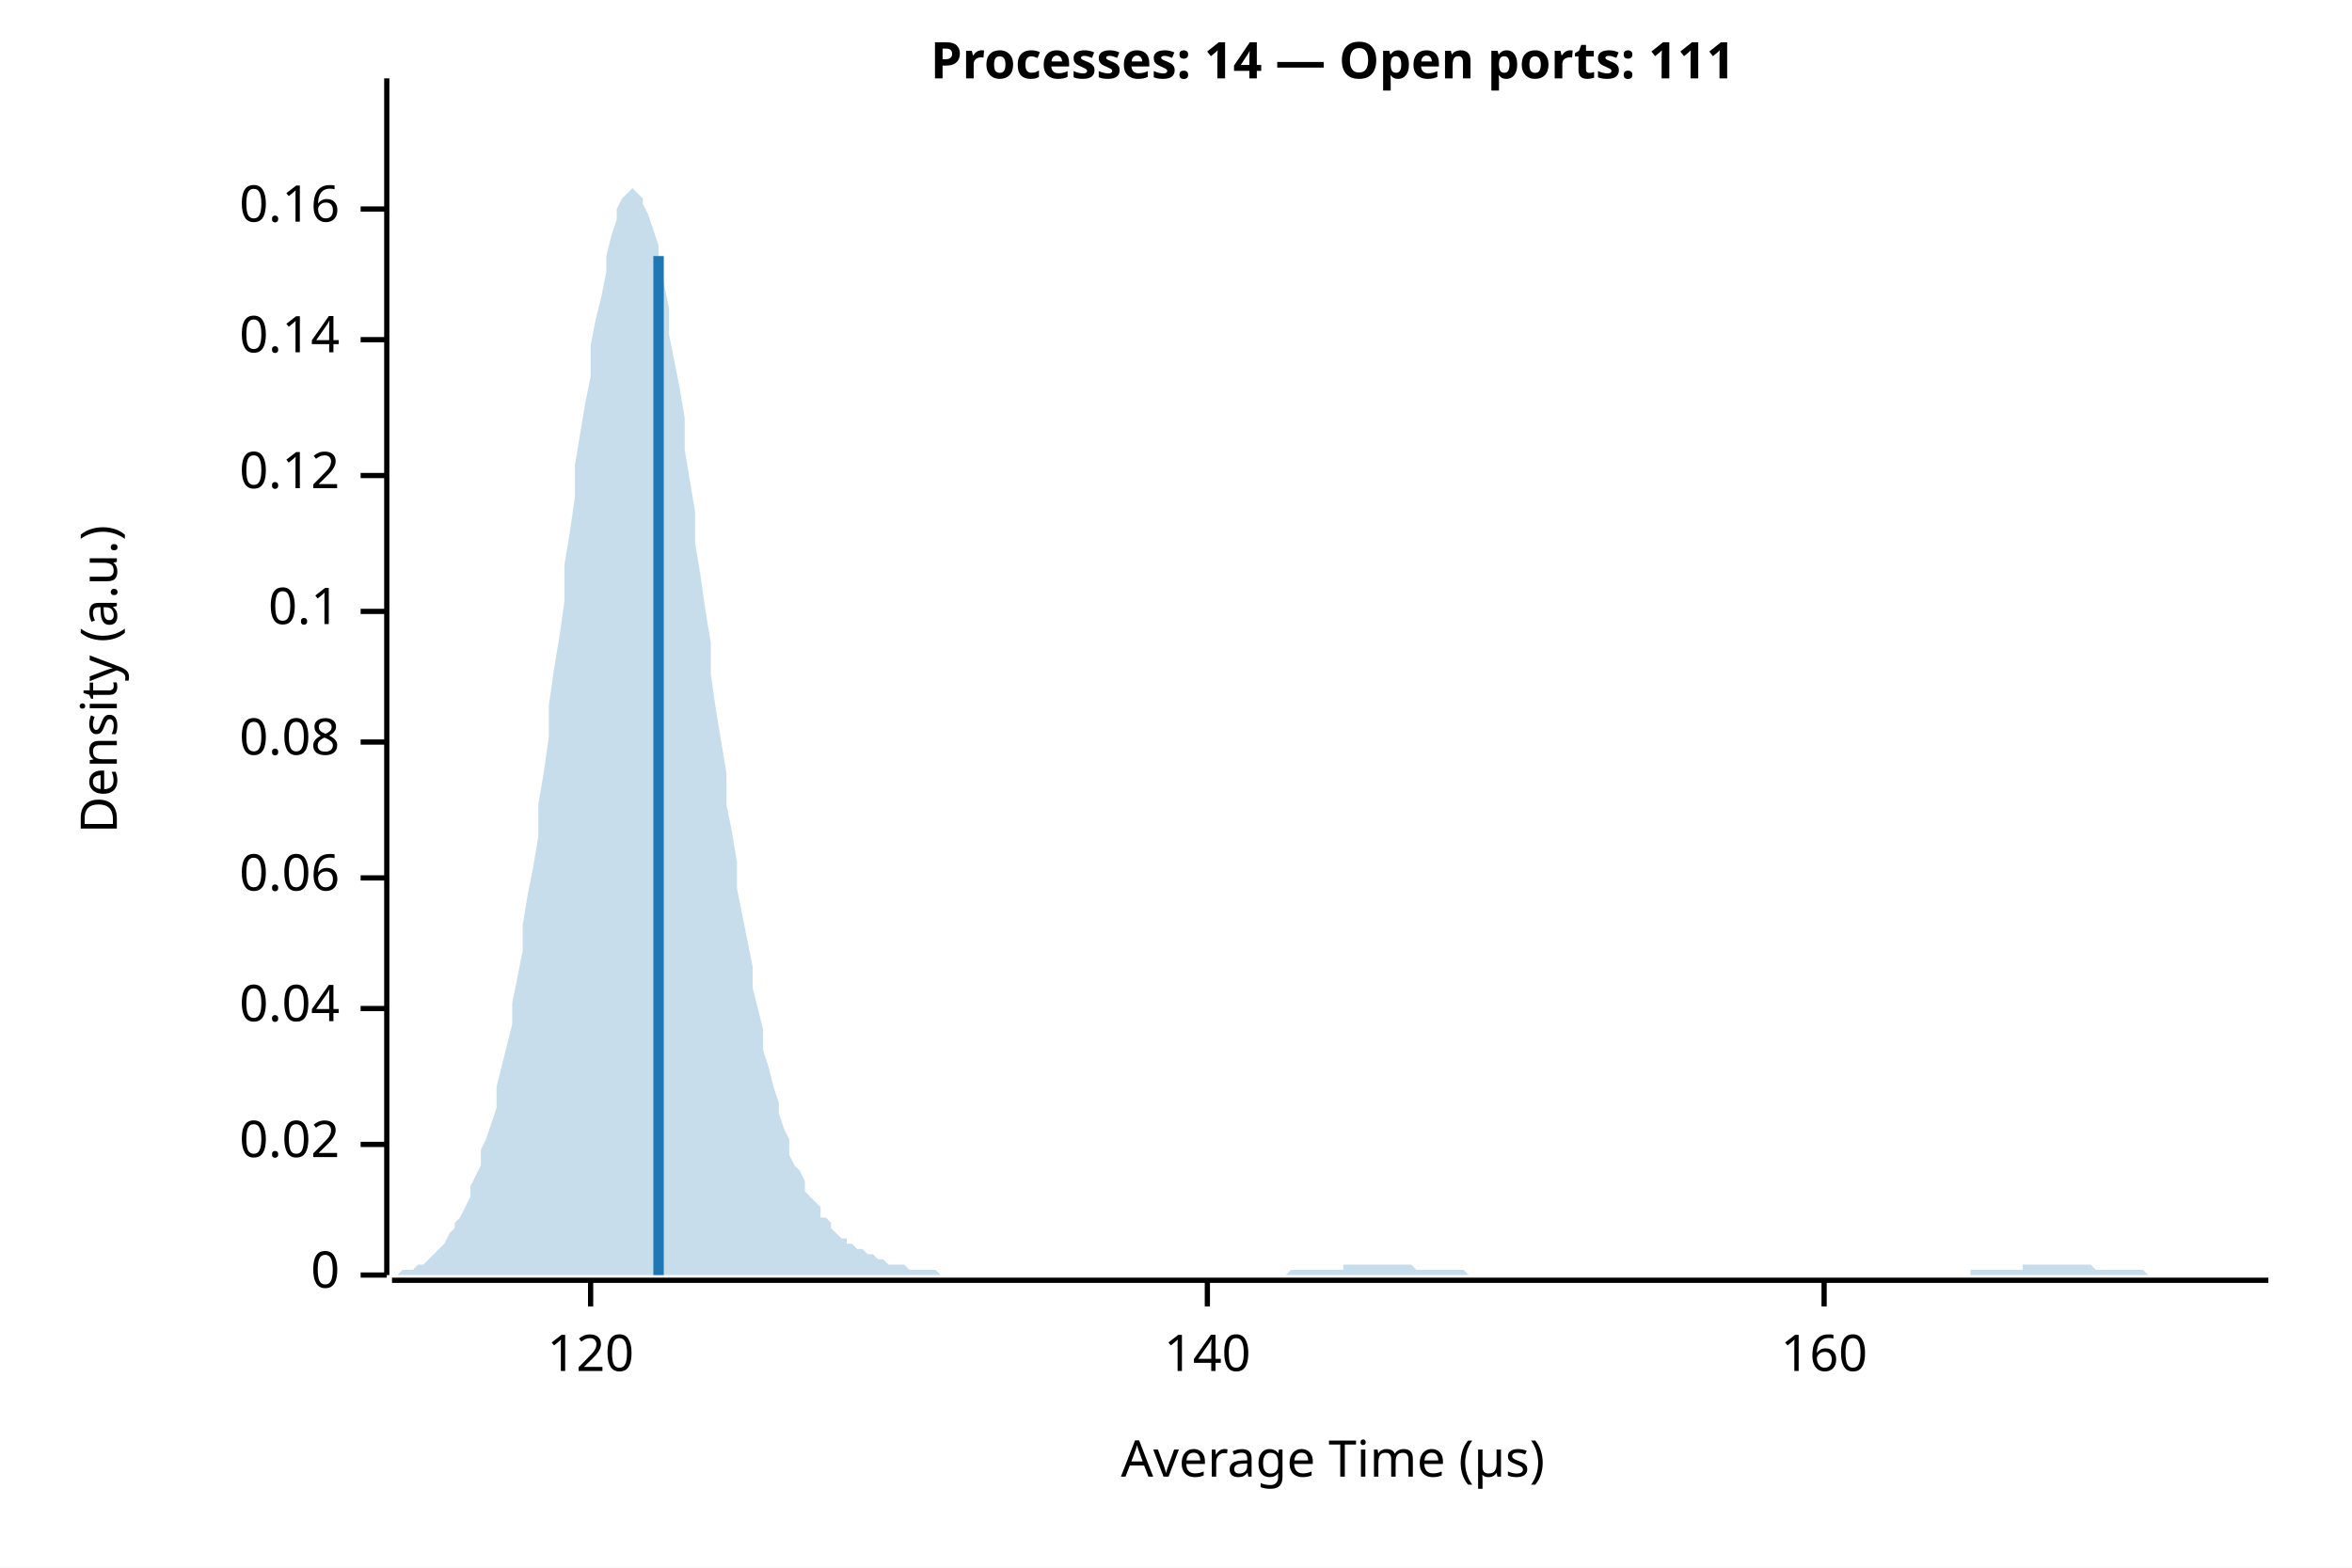
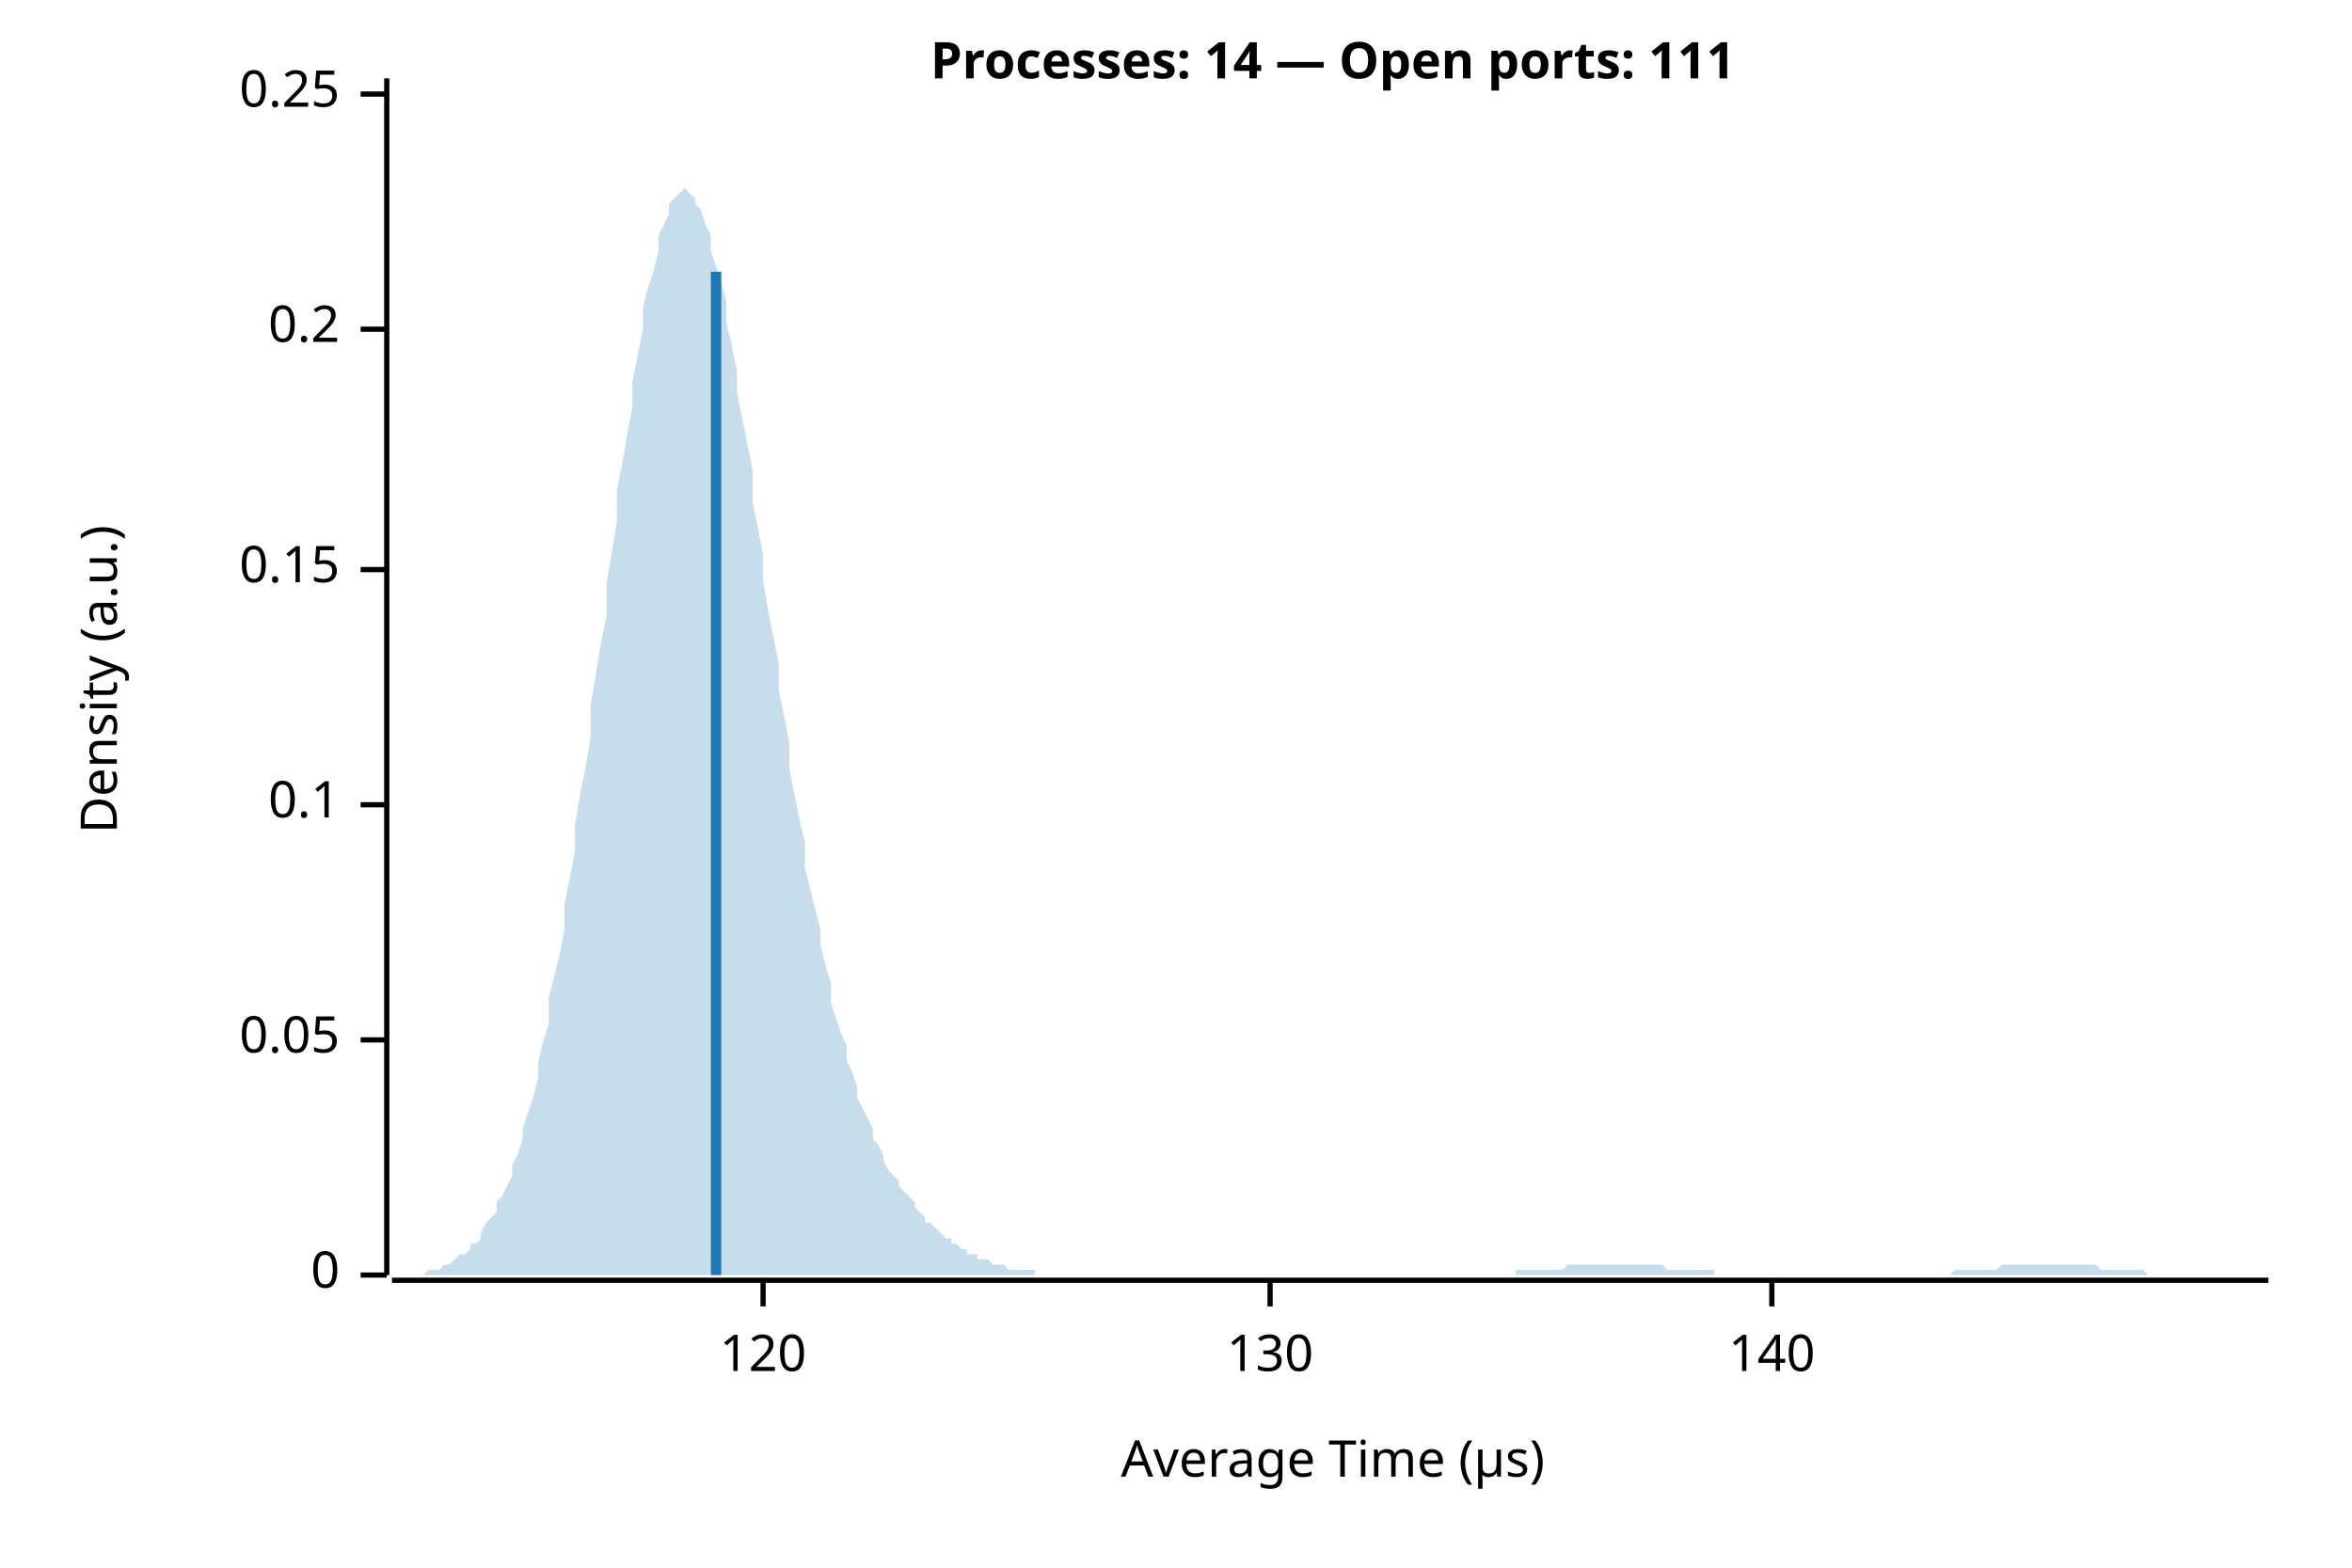
<svg xmlns="http://www.w3.org/2000/svg" width="450" height="300" viewBox="0 0 450 300">
  <rect width="100%" height="100%" fill="white" />
  <text x="255" y="15" font-weight="bold" text-anchor="middle" font-family="sans-serif" font-size="9.677" opacity="1" fill="#000000">Processes: 14 — Open ports: 111</text>
  <text x="15" y="130" dy="0.76em" text-anchor="middle" font-family="sans-serif" font-size="9.677" opacity="1" fill="#000000" transform="rotate(270, 15, 130)">
Density (a.u.)
</text>
  <text x="255" y="285" dy="-0.5ex" text-anchor="middle" font-family="sans-serif" font-size="9.677" opacity="1" fill="#000000">
Average Time (µs)
</text>
  <polyline fill="none" opacity="1" stroke="#000000" stroke-width="1" points="74,15 74,244 " />
  <text x="65" y="244" dy="0.5ex" text-anchor="end" font-family="sans-serif" font-size="9.677" opacity="1" fill="#000000">
0
</text>
  <polyline fill="none" opacity="1" stroke="#000000" stroke-width="1" points="69,244 74,244 " />
-   <text x="65" y="219" dy="0.5ex" text-anchor="end" font-family="sans-serif" font-size="9.677" opacity="1" fill="#000000">
- 0.02
+   <text x="65" y="199" dy="0.5ex" text-anchor="end" font-family="sans-serif" font-size="9.677" opacity="1" fill="#000000">
+ 0.05
</text>
-   <polyline fill="none" opacity="1" stroke="#000000" stroke-width="1" points="69,219 74,219 " />
-   <text x="65" y="193" dy="0.5ex" text-anchor="end" font-family="sans-serif" font-size="9.677" opacity="1" fill="#000000">
- 0.04
- </text>
-   <polyline fill="none" opacity="1" stroke="#000000" stroke-width="1" points="69,193 74,193 " />
-   <text x="65" y="168" dy="0.5ex" text-anchor="end" font-family="sans-serif" font-size="9.677" opacity="1" fill="#000000">
- 0.06
- </text>
-   <polyline fill="none" opacity="1" stroke="#000000" stroke-width="1" points="69,168 74,168 " />
-   <text x="65" y="142" dy="0.5ex" text-anchor="end" font-family="sans-serif" font-size="9.677" opacity="1" fill="#000000">
- 0.08
- </text>
-   <polyline fill="none" opacity="1" stroke="#000000" stroke-width="1" points="69,142 74,142 " />
-   <text x="65" y="117" dy="0.5ex" text-anchor="end" font-family="sans-serif" font-size="9.677" opacity="1" fill="#000000">
+   <polyline fill="none" opacity="1" stroke="#000000" stroke-width="1" points="69,199 74,199 " />
+   <text x="65" y="154" dy="0.5ex" text-anchor="end" font-family="sans-serif" font-size="9.677" opacity="1" fill="#000000">
0.1
</text>
-   <polyline fill="none" opacity="1" stroke="#000000" stroke-width="1" points="69,117 74,117 " />
-   <text x="65" y="91" dy="0.5ex" text-anchor="end" font-family="sans-serif" font-size="9.677" opacity="1" fill="#000000">
- 0.12
+   <polyline fill="none" opacity="1" stroke="#000000" stroke-width="1" points="69,154 74,154 " />
+   <text x="65" y="109" dy="0.5ex" text-anchor="end" font-family="sans-serif" font-size="9.677" opacity="1" fill="#000000">
+ 0.15
</text>
-   <polyline fill="none" opacity="1" stroke="#000000" stroke-width="1" points="69,91 74,91 " />
-   <text x="65" y="65" dy="0.5ex" text-anchor="end" font-family="sans-serif" font-size="9.677" opacity="1" fill="#000000">
- 0.14
+   <polyline fill="none" opacity="1" stroke="#000000" stroke-width="1" points="69,109 74,109 " />
+   <text x="65" y="63" dy="0.5ex" text-anchor="end" font-family="sans-serif" font-size="9.677" opacity="1" fill="#000000">
+ 0.2
</text>
-   <polyline fill="none" opacity="1" stroke="#000000" stroke-width="1" points="69,65 74,65 " />
-   <text x="65" y="40" dy="0.5ex" text-anchor="end" font-family="sans-serif" font-size="9.677" opacity="1" fill="#000000">
- 0.16
+   <polyline fill="none" opacity="1" stroke="#000000" stroke-width="1" points="69,63 74,63 " />
+   <text x="65" y="18" dy="0.5ex" text-anchor="end" font-family="sans-serif" font-size="9.677" opacity="1" fill="#000000">
+ 0.25
</text>
-   <polyline fill="none" opacity="1" stroke="#000000" stroke-width="1" points="69,40 74,40 " />
+   <polyline fill="none" opacity="1" stroke="#000000" stroke-width="1" points="69,18 74,18 " />
  <polyline fill="none" opacity="1" stroke="#000000" stroke-width="1" points="75,245 434,245 " />
-   <text x="113" y="255" dy="0.76em" text-anchor="middle" font-family="sans-serif" font-size="9.677" opacity="1" fill="#000000">
+   <text x="146" y="255" dy="0.76em" text-anchor="middle" font-family="sans-serif" font-size="9.677" opacity="1" fill="#000000">
120
</text>
-   <polyline fill="none" opacity="1" stroke="#000000" stroke-width="1" points="113,245 113,250 " />
-   <text x="231" y="255" dy="0.76em" text-anchor="middle" font-family="sans-serif" font-size="9.677" opacity="1" fill="#000000">
+   <polyline fill="none" opacity="1" stroke="#000000" stroke-width="1" points="146,245 146,250 " />
+   <text x="243" y="255" dy="0.76em" text-anchor="middle" font-family="sans-serif" font-size="9.677" opacity="1" fill="#000000">
+ 130
+ </text>
+   <polyline fill="none" opacity="1" stroke="#000000" stroke-width="1" points="243,245 243,250 " />
+   <text x="339" y="255" dy="0.76em" text-anchor="middle" font-family="sans-serif" font-size="9.677" opacity="1" fill="#000000">
140
</text>
-   <polyline fill="none" opacity="1" stroke="#000000" stroke-width="1" points="231,245 231,250 " />
-   <text x="349" y="255" dy="0.76em" text-anchor="middle" font-family="sans-serif" font-size="9.677" opacity="1" fill="#000000">
- 160
- </text>
-   <polyline fill="none" opacity="1" stroke="#000000" stroke-width="1" points="349,245 349,250 " />
-   <polygon opacity="0.25" fill="#1F78B4" points="75,244 75,244 76,244 77,243 77,243 78,243 79,243 80,242 80,242 81,242 82,241 82,241 83,240 84,239 85,238 85,238 86,236 87,235 87,234 88,233 89,231 90,229 90,227 91,225 92,223 92,220 93,218 94,215 95,212 95,208 96,204 97,200 98,196 98,192 99,187 100,182 100,177 101,171 102,166 103,160 103,154 104,148 105,141 105,135 106,128 107,122 108,115 108,108 109,102 110,95 110,89 111,83 112,77 113,72 113,66 114,61 115,57 116,52 116,49 117,45 118,42 118,40 119,38 120,37 121,36 121,36 122,37 123,38 123,39 124,41 125,44 126,47 126,50 127,54 128,59 128,64 129,69 130,74 131,80 131,86 132,92 133,98 133,104 134,110 135,117 136,123 136,129 137,136 138,142 139,148 139,154 140,159 141,165 141,170 142,175 143,180 144,185 144,189 145,193 146,197 146,201 147,204 148,208 149,211 149,213 150,216 151,218 151,221 152,223 153,224 154,226 154,228 155,229 156,230 157,231 157,233 158,233 159,234 159,235 160,236 161,237 162,237 162,238 163,238 164,239 164,239 165,239 166,240 167,240 167,240 168,241 169,241 169,241 170,242 171,242 172,242 172,242 173,242 174,243 175,243 175,243 176,243 177,243 177,243 178,243 179,243 180,244 180,244 181,244 182,244 182,244 183,244 184,244 185,244 185,244 186,244 187,244 187,244 188,244 189,244 190,244 190,244 191,244 192,244 192,244 193,244 194,244 195,244 195,244 196,244 197,244 198,244 198,244 199,244 200,244 200,244 201,244 202,244 203,244 203,244 204,244 205,244 205,244 206,244 207,244 208,244 208,244 209,244 210,244 210,244 211,244 212,244 213,244 213,244 214,244 215,244 216,244 216,244 217,244 218,244 218,244 219,244 220,244 221,244 221,244 222,244 223,244 223,244 224,244 225,244 226,244 226,244 227,244 228,244 228,244 229,244 230,244 231,244 231,244 232,244 233,244 233,244 234,244 235,244 236,244 236,244 237,244 238,244 239,244 239,244 240,244 241,244 241,244 242,244 243,244 244,244 244,244 245,244 246,244 246,244 247,243 248,243 249,243 249,243 250,243 251,243 251,243 252,243 253,243 254,243 254,243 255,243 256,243 257,243 257,242 258,242 259,242 259,242 260,242 261,242 262,242 262,242 263,242 264,242 264,242 265,242 266,242 267,242 267,242 268,242 269,242 269,242 270,242 271,243 272,243 272,243 273,243 274,243 275,243 275,243 276,243 277,243 277,243 278,243 279,243 280,243 280,243 281,244 282,244 282,244 283,244 284,244 285,244 285,244 286,244 287,244 287,244 288,244 289,244 290,244 290,244 291,244 292,244 292,244 293,244 294,244 295,244 295,244 296,244 297,244 298,244 298,244 299,244 300,244 300,244 301,244 302,244 303,244 303,244 304,244 305,244 305,244 306,244 307,244 308,244 308,244 309,244 310,244 310,244 311,244 312,244 313,244 313,244 314,244 315,244 316,244 316,244 317,244 318,244 318,244 319,244 320,244 321,244 321,244 322,244 323,244 323,244 324,244 325,244 326,244 326,244 327,244 328,244 328,244 329,244 330,244 331,244 331,244 332,244 333,244 333,244 334,244 335,244 336,244 336,244 337,244 338,244 339,244 339,244 340,244 341,244 341,244 342,244 343,244 344,244 344,244 345,244 346,244 346,244 347,244 348,244 349,244 349,244 350,244 351,244 351,244 352,244 353,244 354,244 354,244 355,244 356,244 357,244 357,244 358,244 359,244 359,244 360,244 361,244 362,244 362,244 363,244 364,244 364,244 365,244 366,244 367,244 367,244 368,244 369,244 369,244 370,244 371,244 372,244 372,244 373,244 374,244 375,244 375,244 376,244 377,244 377,243 378,243 379,243 380,243 380,243 381,243 382,243 382,243 383,243 384,243 385,243 385,243 386,243 387,243 387,242 388,242 389,242 390,242 390,242 391,242 392,242 392,242 393,242 394,242 395,242 395,242 396,242 397,242 398,242 398,242 399,242 400,242 400,242 401,243 402,243 403,243 403,243 404,243 405,243 405,243 406,243 407,243 408,243 408,243 409,243 410,243 410,243 411,244 412,244 413,244 413,244 414,244 415,244 416,244 416,244 417,244 418,244 418,244 419,244 420,244 421,244 421,244 422,244 423,244 423,244 424,244 425,244 426,244 426,244 427,244 428,244 428,244 429,244 430,244 431,244 431,244 432,244 433,244 434,244 434,244 75,244 " />
-   <polyline fill="none" opacity="1" stroke="#1F78B4" stroke-width="2" points="126,244 126,49 " />
+   <polyline fill="none" opacity="1" stroke="#000000" stroke-width="1" points="339,245 339,250 " />
+   <polygon opacity="0.25" fill="#1F78B4" points="75,244 75,244 76,244 77,244 77,244 78,244 79,244 80,244 80,244 81,244 82,243 82,243 83,243 84,243 85,242 85,242 86,242 87,241 87,241 88,240 89,240 90,239 90,238 91,238 92,237 92,236 93,234 94,233 95,232 95,230 96,229 97,227 98,225 98,223 99,221 100,218 100,216 101,213 102,210 103,206 103,203 104,199 105,196 105,191 106,187 107,183 108,178 108,173 109,168 110,163 110,158 111,152 112,147 113,141 113,135 114,129 115,123 116,118 116,112 117,106 118,100 118,94 119,89 120,83 121,78 121,73 122,68 123,63 123,59 124,55 125,52 126,48 126,45 127,43 128,41 128,39 129,38 130,37 131,36 131,36 132,37 133,38 133,39 134,40 135,43 136,45 136,48 137,51 138,54 139,58 139,62 140,66 141,71 141,75 142,80 143,85 144,90 144,96 145,101 146,106 146,111 147,117 148,122 149,127 149,132 150,137 151,142 151,147 152,152 153,157 154,161 154,166 155,170 156,174 157,178 157,181 158,185 159,188 159,192 160,195 161,198 162,200 162,203 163,205 164,208 164,210 165,212 166,214 167,216 167,218 168,219 169,221 169,222 170,224 171,225 172,226 172,227 173,228 174,229 175,230 175,231 176,232 177,233 177,234 178,234 179,235 180,236 180,236 181,237 182,237 182,238 183,238 184,239 185,239 185,240 186,240 187,240 187,241 188,241 189,241 190,242 190,242 191,242 192,242 192,242 193,243 194,243 195,243 195,243 196,243 197,243 198,243 198,244 199,244 200,244 200,244 201,244 202,244 203,244 203,244 204,244 205,244 205,244 206,244 207,244 208,244 208,244 209,244 210,244 210,244 211,244 212,244 213,244 213,244 214,244 215,244 216,244 216,244 217,244 218,244 218,244 219,244 220,244 221,244 221,244 222,244 223,244 223,244 224,244 225,244 226,244 226,244 227,244 228,244 228,244 229,244 230,244 231,244 231,244 232,244 233,244 233,244 234,244 235,244 236,244 236,244 237,244 238,244 239,244 239,244 240,244 241,244 241,244 242,244 243,244 244,244 244,244 245,244 246,244 246,244 247,244 248,244 249,244 249,244 250,244 251,244 251,244 252,244 253,244 254,244 254,244 255,244 256,244 257,244 257,244 258,244 259,244 259,244 260,244 261,244 262,244 262,244 263,244 264,244 264,244 265,244 266,244 267,244 267,244 268,244 269,244 269,244 270,244 271,244 272,244 272,244 273,244 274,244 275,244 275,244 276,244 277,244 277,244 278,244 279,244 280,244 280,244 281,244 282,244 282,244 283,244 284,244 285,244 285,244 286,244 287,244 287,244 288,244 289,244 290,244 290,243 291,243 292,243 292,243 293,243 294,243 295,243 295,243 296,243 297,243 298,243 298,243 299,243 300,242 300,242 301,242 302,242 303,242 303,242 304,242 305,242 305,242 306,242 307,242 308,242 308,242 309,242 310,242 310,242 311,242 312,242 313,242 313,242 314,242 315,242 316,242 316,242 317,242 318,242 318,242 319,243 320,243 321,243 321,243 322,243 323,243 323,243 324,243 325,243 326,243 326,243 327,243 328,243 328,244 329,244 330,244 331,244 331,244 332,244 333,244 333,244 334,244 335,244 336,244 336,244 337,244 338,244 339,244 339,244 340,244 341,244 341,244 342,244 343,244 344,244 344,244 345,244 346,244 346,244 347,244 348,244 349,244 349,244 350,244 351,244 351,244 352,244 353,244 354,244 354,244 355,244 356,244 357,244 357,244 358,244 359,244 359,244 360,244 361,244 362,244 362,244 363,244 364,244 364,244 365,244 366,244 367,244 367,244 368,244 369,244 369,244 370,244 371,244 372,244 372,244 373,244 374,243 375,243 375,243 376,243 377,243 377,243 378,243 379,243 380,243 380,243 381,243 382,243 382,243 383,242 384,242 385,242 385,242 386,242 387,242 387,242 388,242 389,242 390,242 390,242 391,242 392,242 392,242 393,242 394,242 395,242 395,242 396,242 397,242 398,242 398,242 399,242 400,242 400,242 401,242 402,243 403,243 403,243 404,243 405,243 405,243 406,243 407,243 408,243 408,243 409,243 410,243 410,243 411,244 412,244 413,244 413,244 414,244 415,244 416,244 416,244 417,244 418,244 418,244 419,244 420,244 421,244 421,244 422,244 423,244 423,244 424,244 425,244 426,244 426,244 427,244 428,244 428,244 429,244 430,244 431,244 431,244 432,244 433,244 434,244 434,244 75,244 " />
+   <polyline fill="none" opacity="1" stroke="#1F78B4" stroke-width="2" points="137,244 137,52 " />
</svg>
